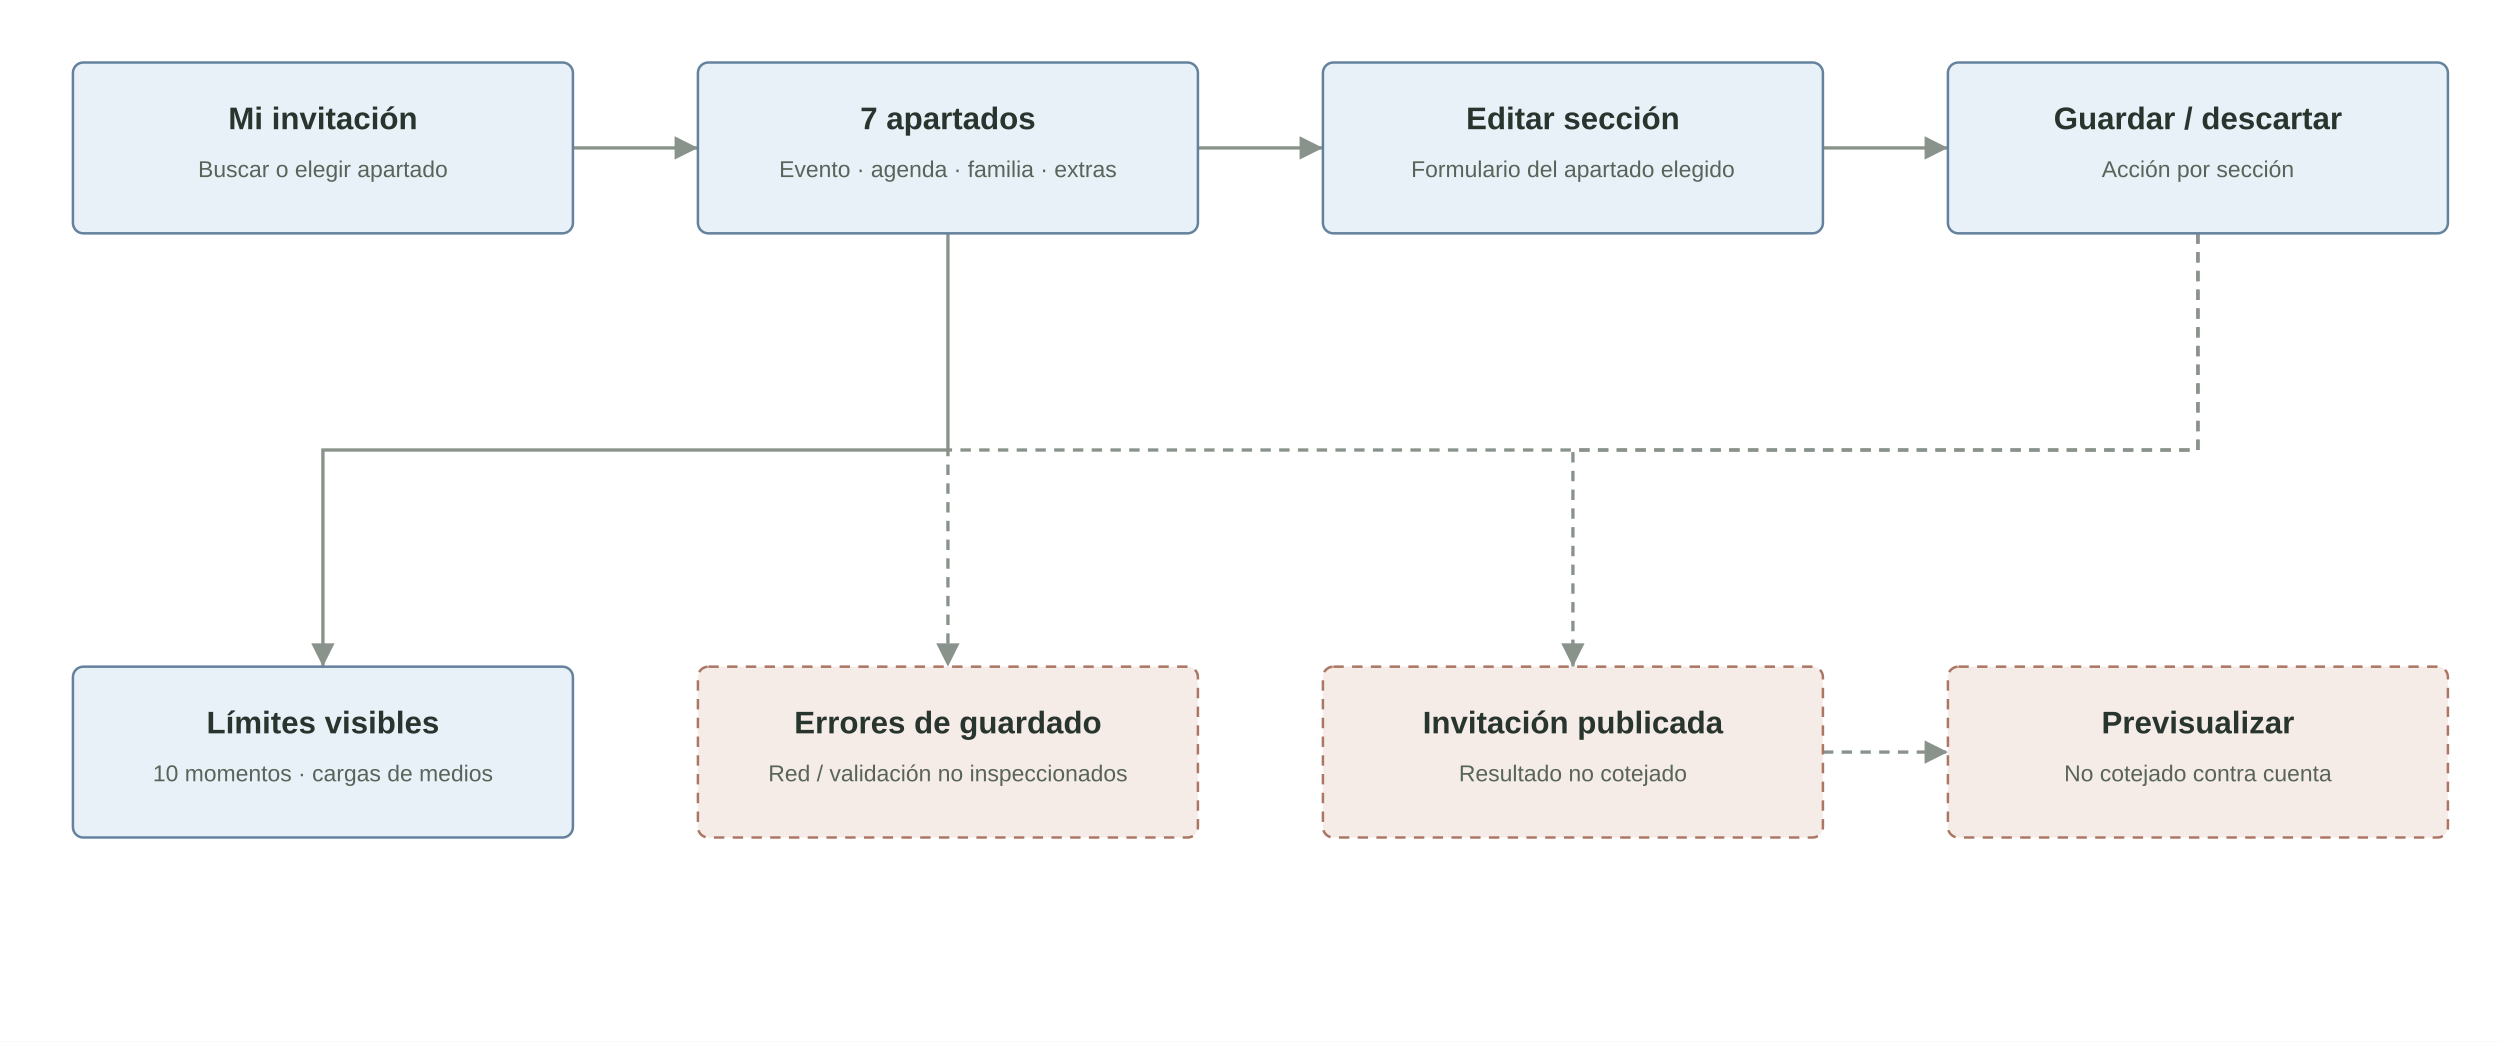
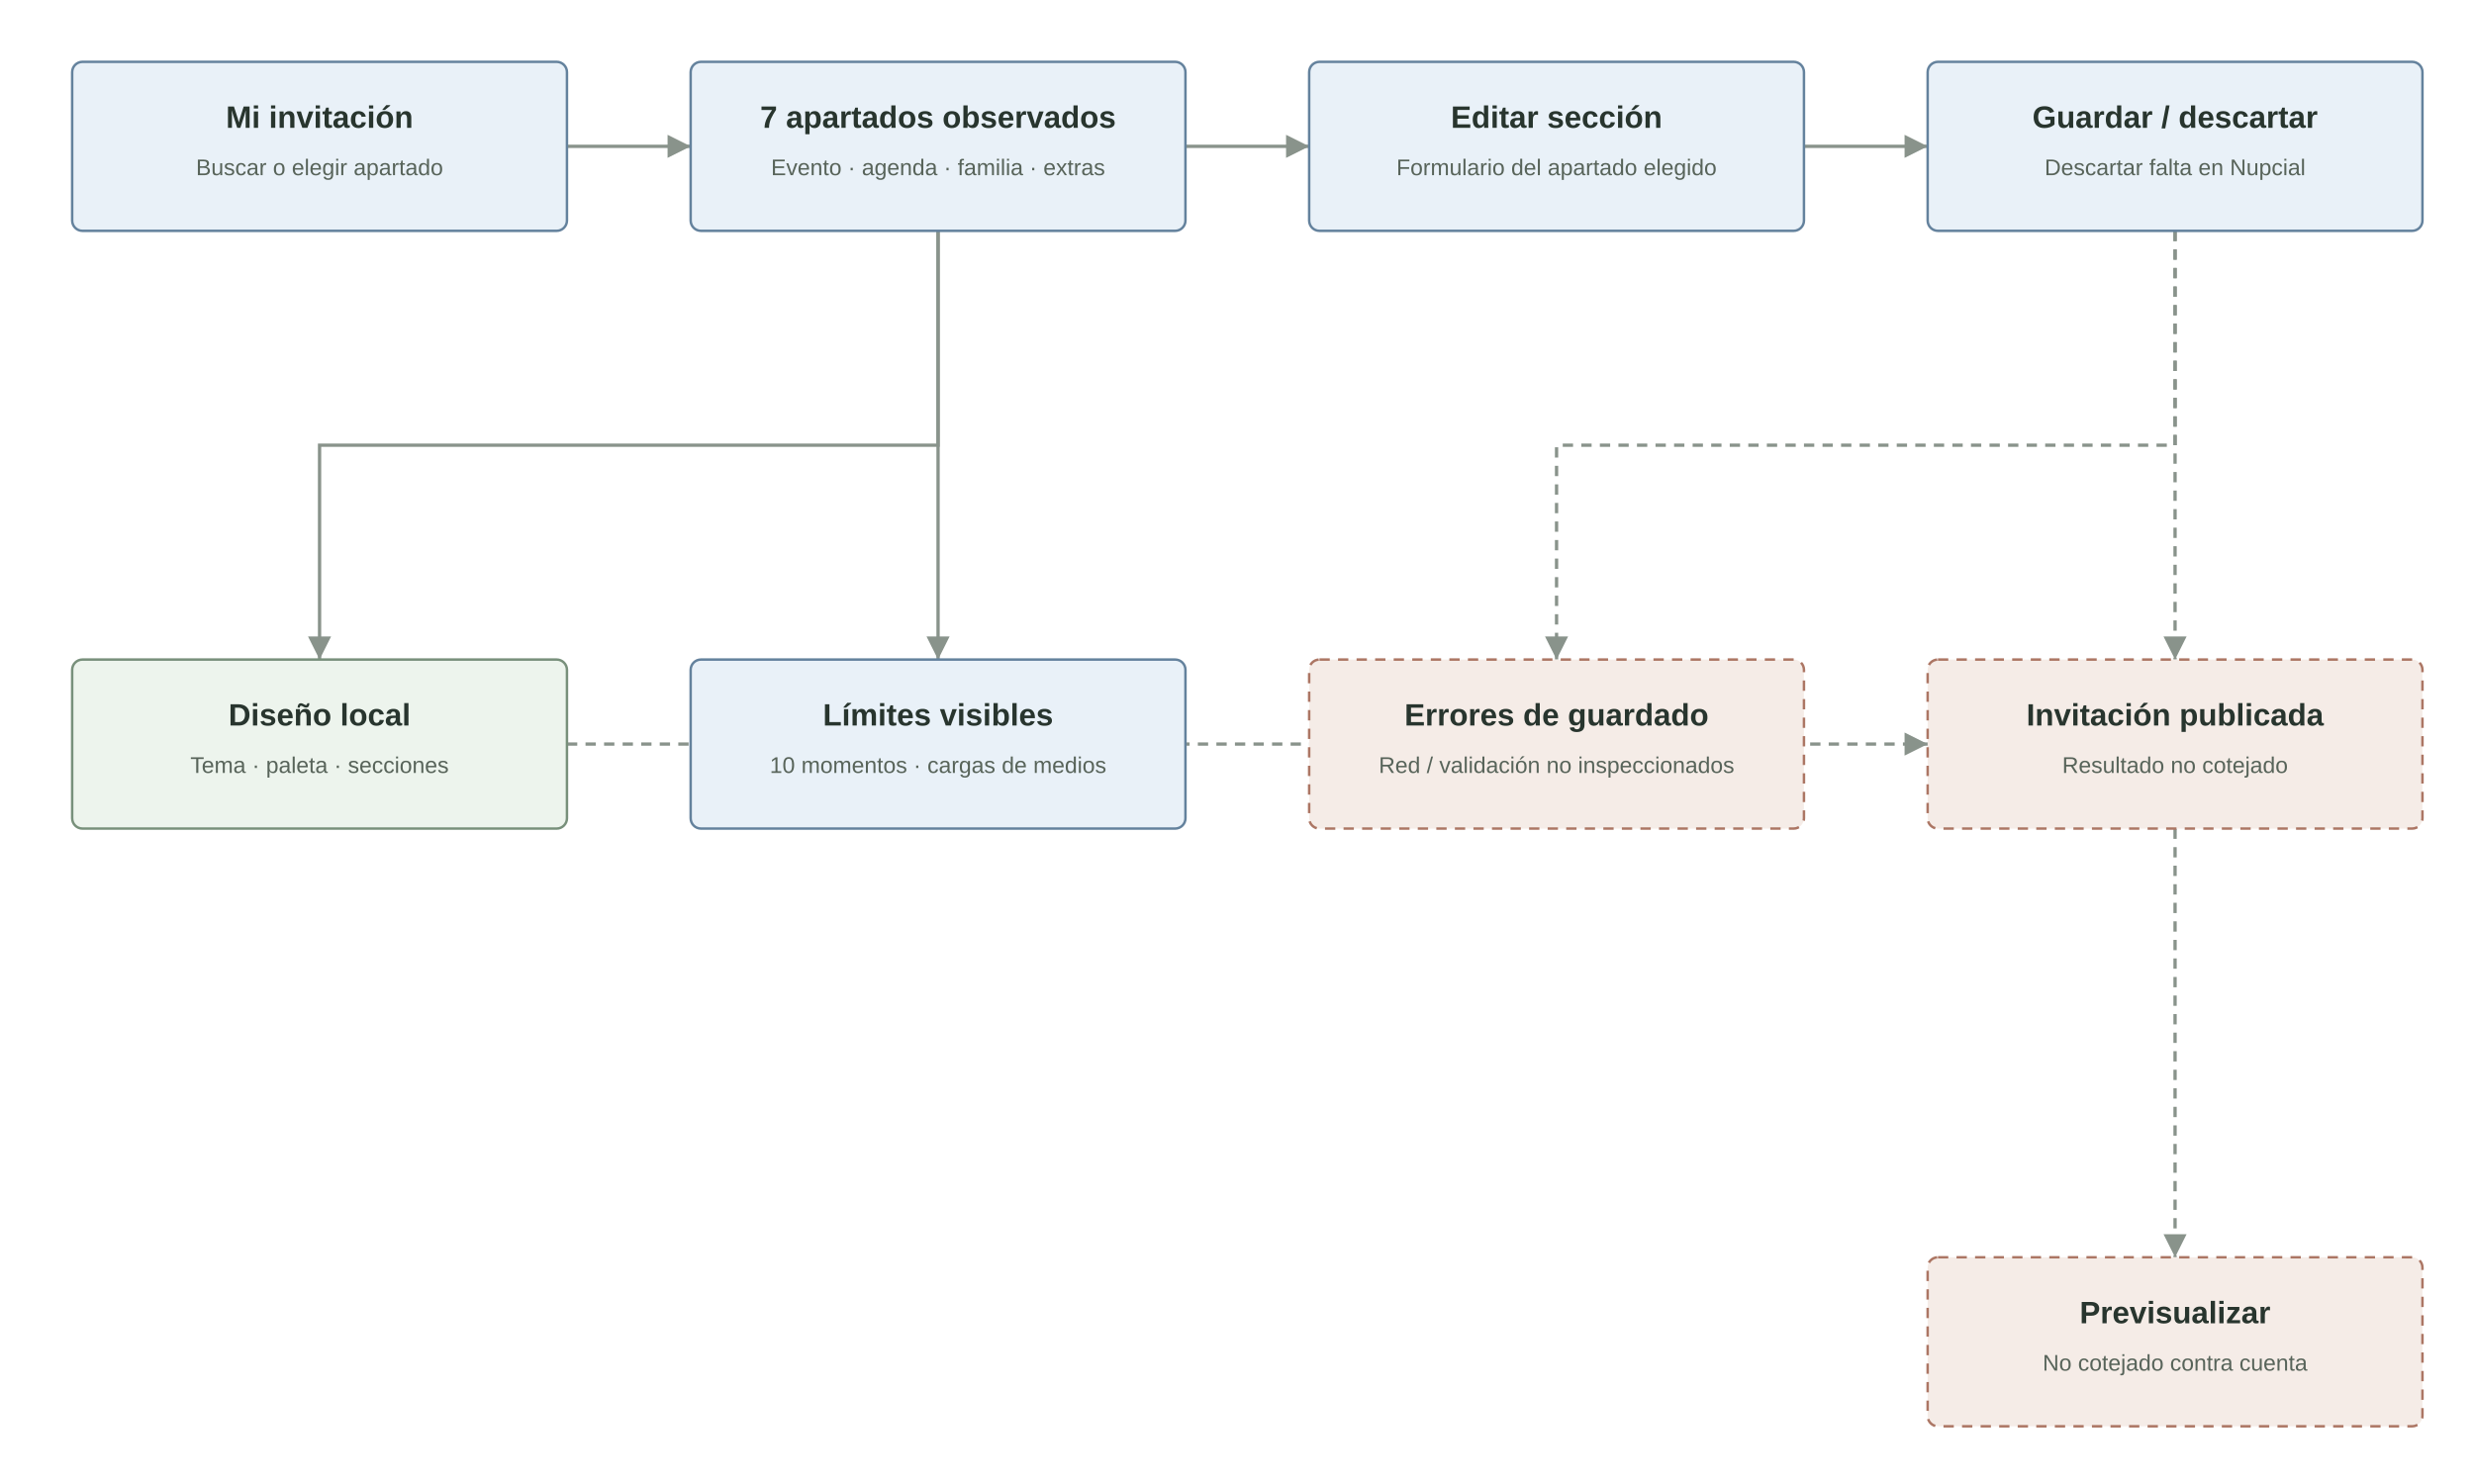
- <svg xmlns="http://www.w3.org/2000/svg" viewBox="0 0 1200 500" role="img" aria-labelledby="svg-title svg-desc" font-family="Arial, sans-serif">
+ <svg xmlns="http://www.w3.org/2000/svg" viewBox="0 0 1200 720" role="img" aria-labelledby="svg-title svg-desc" font-family="Arial, sans-serif">
  <defs>
    <marker id="arrow" markerWidth="8" markerHeight="8" refX="7" refY="3.5" orient="auto">
      <path d="M0 0 L7 3.5 L0 7 Z" fill="#89938b" />
    </marker>
  </defs>
-   <rect width="1200" height="500" fill="#fff" />
+   <rect width="1200" height="720" fill="#fff" />
  <path d="M275 71 L335 71" fill="none" stroke="#89938b" stroke-width="1.6" marker-end="url(#arrow)" />
  <path d="M575 71 L635 71" fill="none" stroke="#89938b" stroke-width="1.6" marker-end="url(#arrow)" />
  <path d="M875 71 L935 71" fill="none" stroke="#89938b" stroke-width="1.6" marker-end="url(#arrow)" />
+   <path d="M455 112 L455 216 L155 216 L155 320" fill="none" stroke="#89938b" stroke-width="1.6" marker-end="url(#arrow)" />
+   <path d="M455 112 L455 216 L455 216 L455 320" fill="none" stroke="#89938b" stroke-width="1.6" marker-end="url(#arrow)" />
  <path d="M1055 112 L1055 216 L755 216 L755 320" fill="none" stroke="#89938b" stroke-width="1.6" stroke-dasharray="5 4" marker-end="url(#arrow)" />
-   <path d="M455 112 L455 216 L155 216 L155 320" fill="none" stroke="#89938b" stroke-width="1.6" marker-end="url(#arrow)" />
-   <path d="M1055 112 L1055 216 L455 216 L455 320" fill="none" stroke="#89938b" stroke-width="1.6" stroke-dasharray="5 4" marker-end="url(#arrow)" />
-   <path d="M875 361 L935 361" fill="none" stroke="#89938b" stroke-width="1.6" stroke-dasharray="5 4" marker-end="url(#arrow)" />
+   <path d="M1055 112 L1055 216 L1055 216 L1055 320" fill="none" stroke="#89938b" stroke-width="1.6" stroke-dasharray="5 4" marker-end="url(#arrow)" />
+   <path d="M275 361 L935 361" fill="none" stroke="#89938b" stroke-width="1.6" stroke-dasharray="5 4" marker-end="url(#arrow)" />
+   <path d="M1055 402 L1055 506 L1055 506 L1055 610" fill="none" stroke="#89938b" stroke-width="1.6" stroke-dasharray="5 4" marker-end="url(#arrow)" />
  <g>
    <g fill="#e9f1f8" stroke="#64829d" stroke-width="1.2">
      <rect x="35" y="30" width="240" height="82" rx="5" />
    </g>
    <text x="155" y="62" font-size="15" font-weight="600" fill="#28352e" text-anchor="middle">Mi invitación</text>
    <text x="155" y="85" font-size="11" fill="#58645a" text-anchor="middle">Buscar o elegir apartado</text>
  </g>
  <g>
    <g fill="#e9f1f8" stroke="#64829d" stroke-width="1.2">
      <rect x="335" y="30" width="240" height="82" rx="5" />
    </g>
-     <text x="455" y="62" font-size="15" font-weight="600" fill="#28352e" text-anchor="middle">7 apartados</text>
+     <text x="455" y="62" font-size="15" font-weight="600" fill="#28352e" text-anchor="middle">7 apartados observados</text>
    <text x="455" y="85" font-size="11" fill="#58645a" text-anchor="middle">Evento · agenda · familia · extras</text>
  </g>
  <g>
    <g fill="#e9f1f8" stroke="#64829d" stroke-width="1.2">
      <rect x="635" y="30" width="240" height="82" rx="5" />
    </g>
    <text x="755" y="62" font-size="15" font-weight="600" fill="#28352e" text-anchor="middle">Editar sección</text>
    <text x="755" y="85" font-size="11" fill="#58645a" text-anchor="middle">Formulario del apartado elegido</text>
  </g>
  <g>
    <g fill="#e9f1f8" stroke="#64829d" stroke-width="1.2">
      <rect x="935" y="30" width="240" height="82" rx="5" />
    </g>
    <text x="1055" y="62" font-size="15" font-weight="600" fill="#28352e" text-anchor="middle">Guardar / descartar</text>
-     <text x="1055" y="85" font-size="11" fill="#58645a" text-anchor="middle">Acción por sección</text>
+     <text x="1055" y="85" font-size="11" fill="#58645a" text-anchor="middle">Descartar falta en Nupcial</text>
+   </g>
+   <g>
+     <g fill="#edf4ed" stroke="#78907b" stroke-width="1.2">
+       <rect x="35" y="320" width="240" height="82" rx="5" />
+     </g>
+     <text x="155" y="352" font-size="15" font-weight="600" fill="#28352e" text-anchor="middle">Diseño local</text>
+     <text x="155" y="375" font-size="11" fill="#58645a" text-anchor="middle">Tema · paleta · secciones</text>
+   </g>
+   <g>
+     <g fill="#e9f1f8" stroke="#64829d" stroke-width="1.2">
+       <rect x="335" y="320" width="240" height="82" rx="5" />
+     </g>
+     <text x="455" y="352" font-size="15" font-weight="600" fill="#28352e" text-anchor="middle">Límites visibles</text>
+     <text x="455" y="375" font-size="11" fill="#58645a" text-anchor="middle">10 momentos · cargas de medios</text>
  </g>
  <g>
    <g fill="#f5ece7" stroke="#ac7664" stroke-width="1.2" stroke-dasharray="5 4">
      <rect x="635" y="320" width="240" height="82" rx="5" />
    </g>
-     <text x="755" y="352" font-size="15" font-weight="600" fill="#28352e" text-anchor="middle">Invitación publicada</text>
-     <text x="755" y="375" font-size="11" fill="#58645a" text-anchor="middle">Resultado no cotejado</text>
-   </g>
-   <g>
-     <g fill="#e9f1f8" stroke="#64829d" stroke-width="1.2">
-       <rect x="35" y="320" width="240" height="82" rx="5" />
-     </g>
-     <text x="155" y="352" font-size="15" font-weight="600" fill="#28352e" text-anchor="middle">Límites visibles</text>
-     <text x="155" y="375" font-size="11" fill="#58645a" text-anchor="middle">10 momentos · cargas de medios</text>
-   </g>
-   <g>
-     <g fill="#f5ece7" stroke="#ac7664" stroke-width="1.2" stroke-dasharray="5 4">
-       <rect x="335" y="320" width="240" height="82" rx="5" />
-     </g>
-     <text x="455" y="352" font-size="15" font-weight="600" fill="#28352e" text-anchor="middle">Errores de guardado</text>
-     <text x="455" y="375" font-size="11" fill="#58645a" text-anchor="middle">Red / validación no inspeccionados</text>
+     <text x="755" y="352" font-size="15" font-weight="600" fill="#28352e" text-anchor="middle">Errores de guardado</text>
+     <text x="755" y="375" font-size="11" fill="#58645a" text-anchor="middle">Red / validación no inspeccionados</text>
  </g>
  <g>
    <g fill="#f5ece7" stroke="#ac7664" stroke-width="1.2" stroke-dasharray="5 4">
      <rect x="935" y="320" width="240" height="82" rx="5" />
    </g>
-     <text x="1055" y="352" font-size="15" font-weight="600" fill="#28352e" text-anchor="middle">Previsualizar</text>
-     <text x="1055" y="375" font-size="11" fill="#58645a" text-anchor="middle">No cotejado contra cuenta</text>
+     <text x="1055" y="352" font-size="15" font-weight="600" fill="#28352e" text-anchor="middle">Invitación publicada</text>
+     <text x="1055" y="375" font-size="11" fill="#58645a" text-anchor="middle">Resultado no cotejado</text>
+   </g>
+   <g>
+     <g fill="#f5ece7" stroke="#ac7664" stroke-width="1.2" stroke-dasharray="5 4">
+       <rect x="935" y="610" width="240" height="82" rx="5" />
+     </g>
+     <text x="1055" y="642" font-size="15" font-weight="600" fill="#28352e" text-anchor="middle">Previsualizar</text>
+     <text x="1055" y="665" font-size="11" fill="#58645a" text-anchor="middle">No cotejado contra cuenta</text>
  </g>
</svg>
